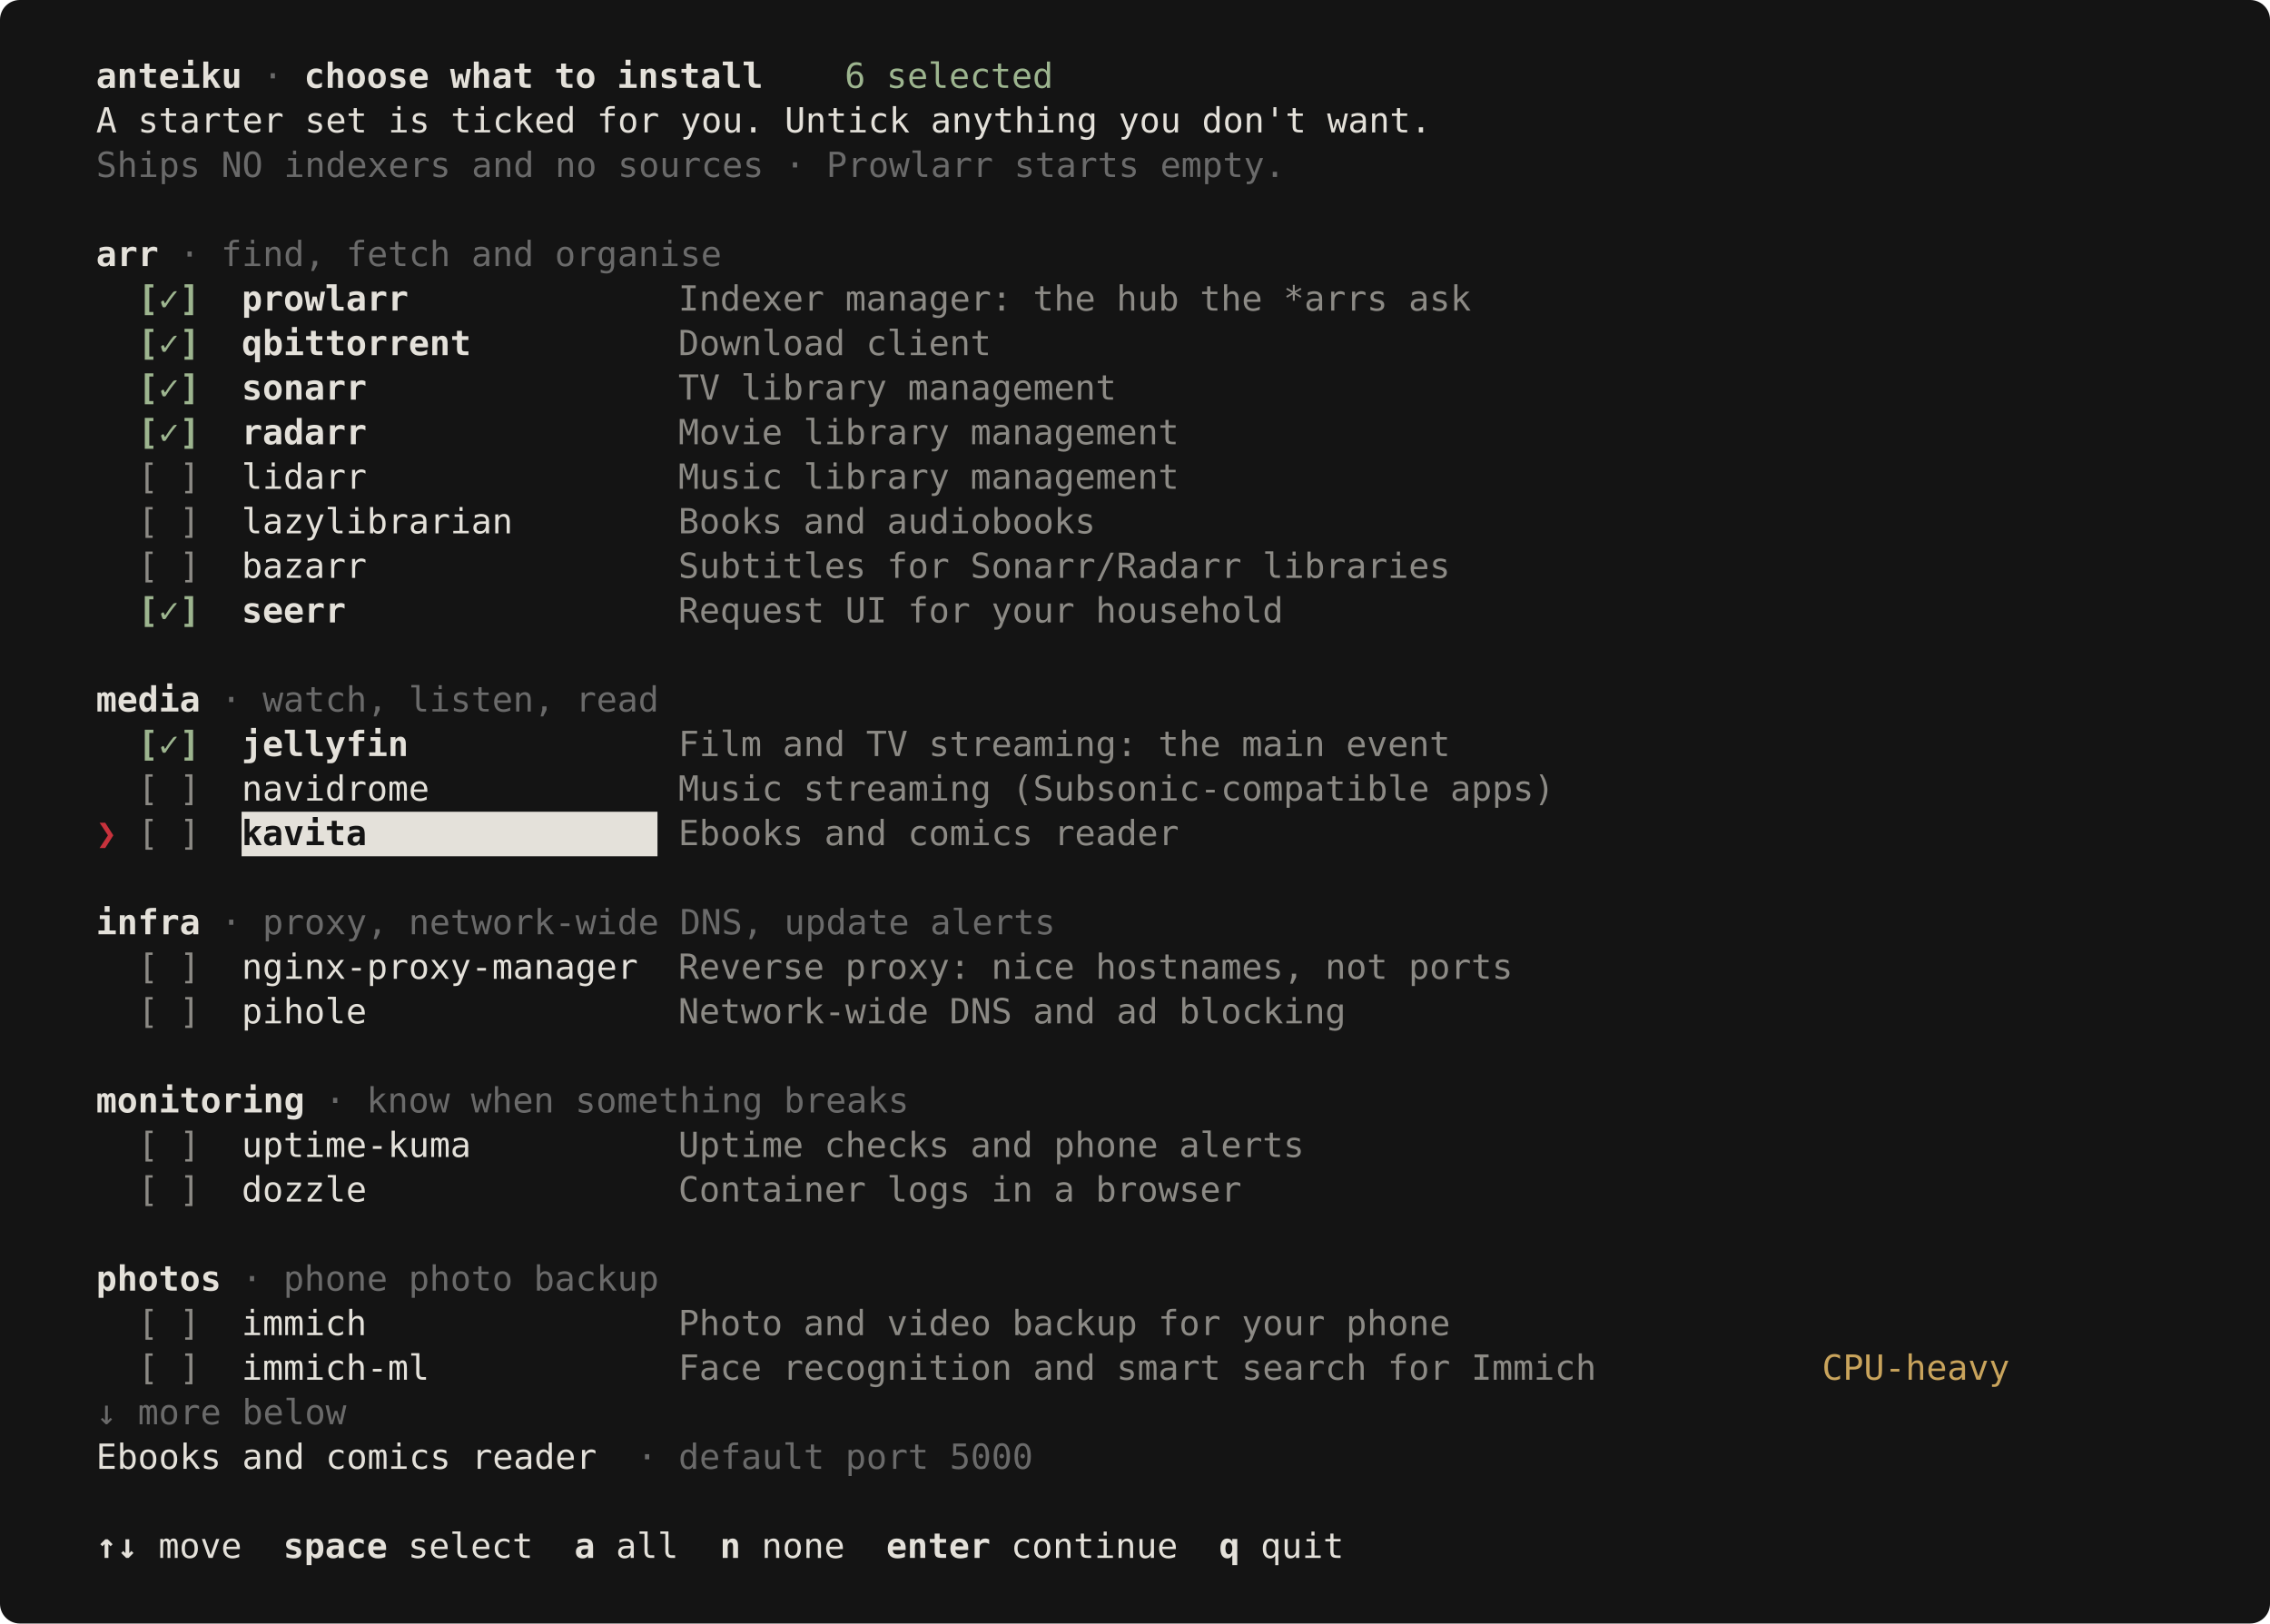
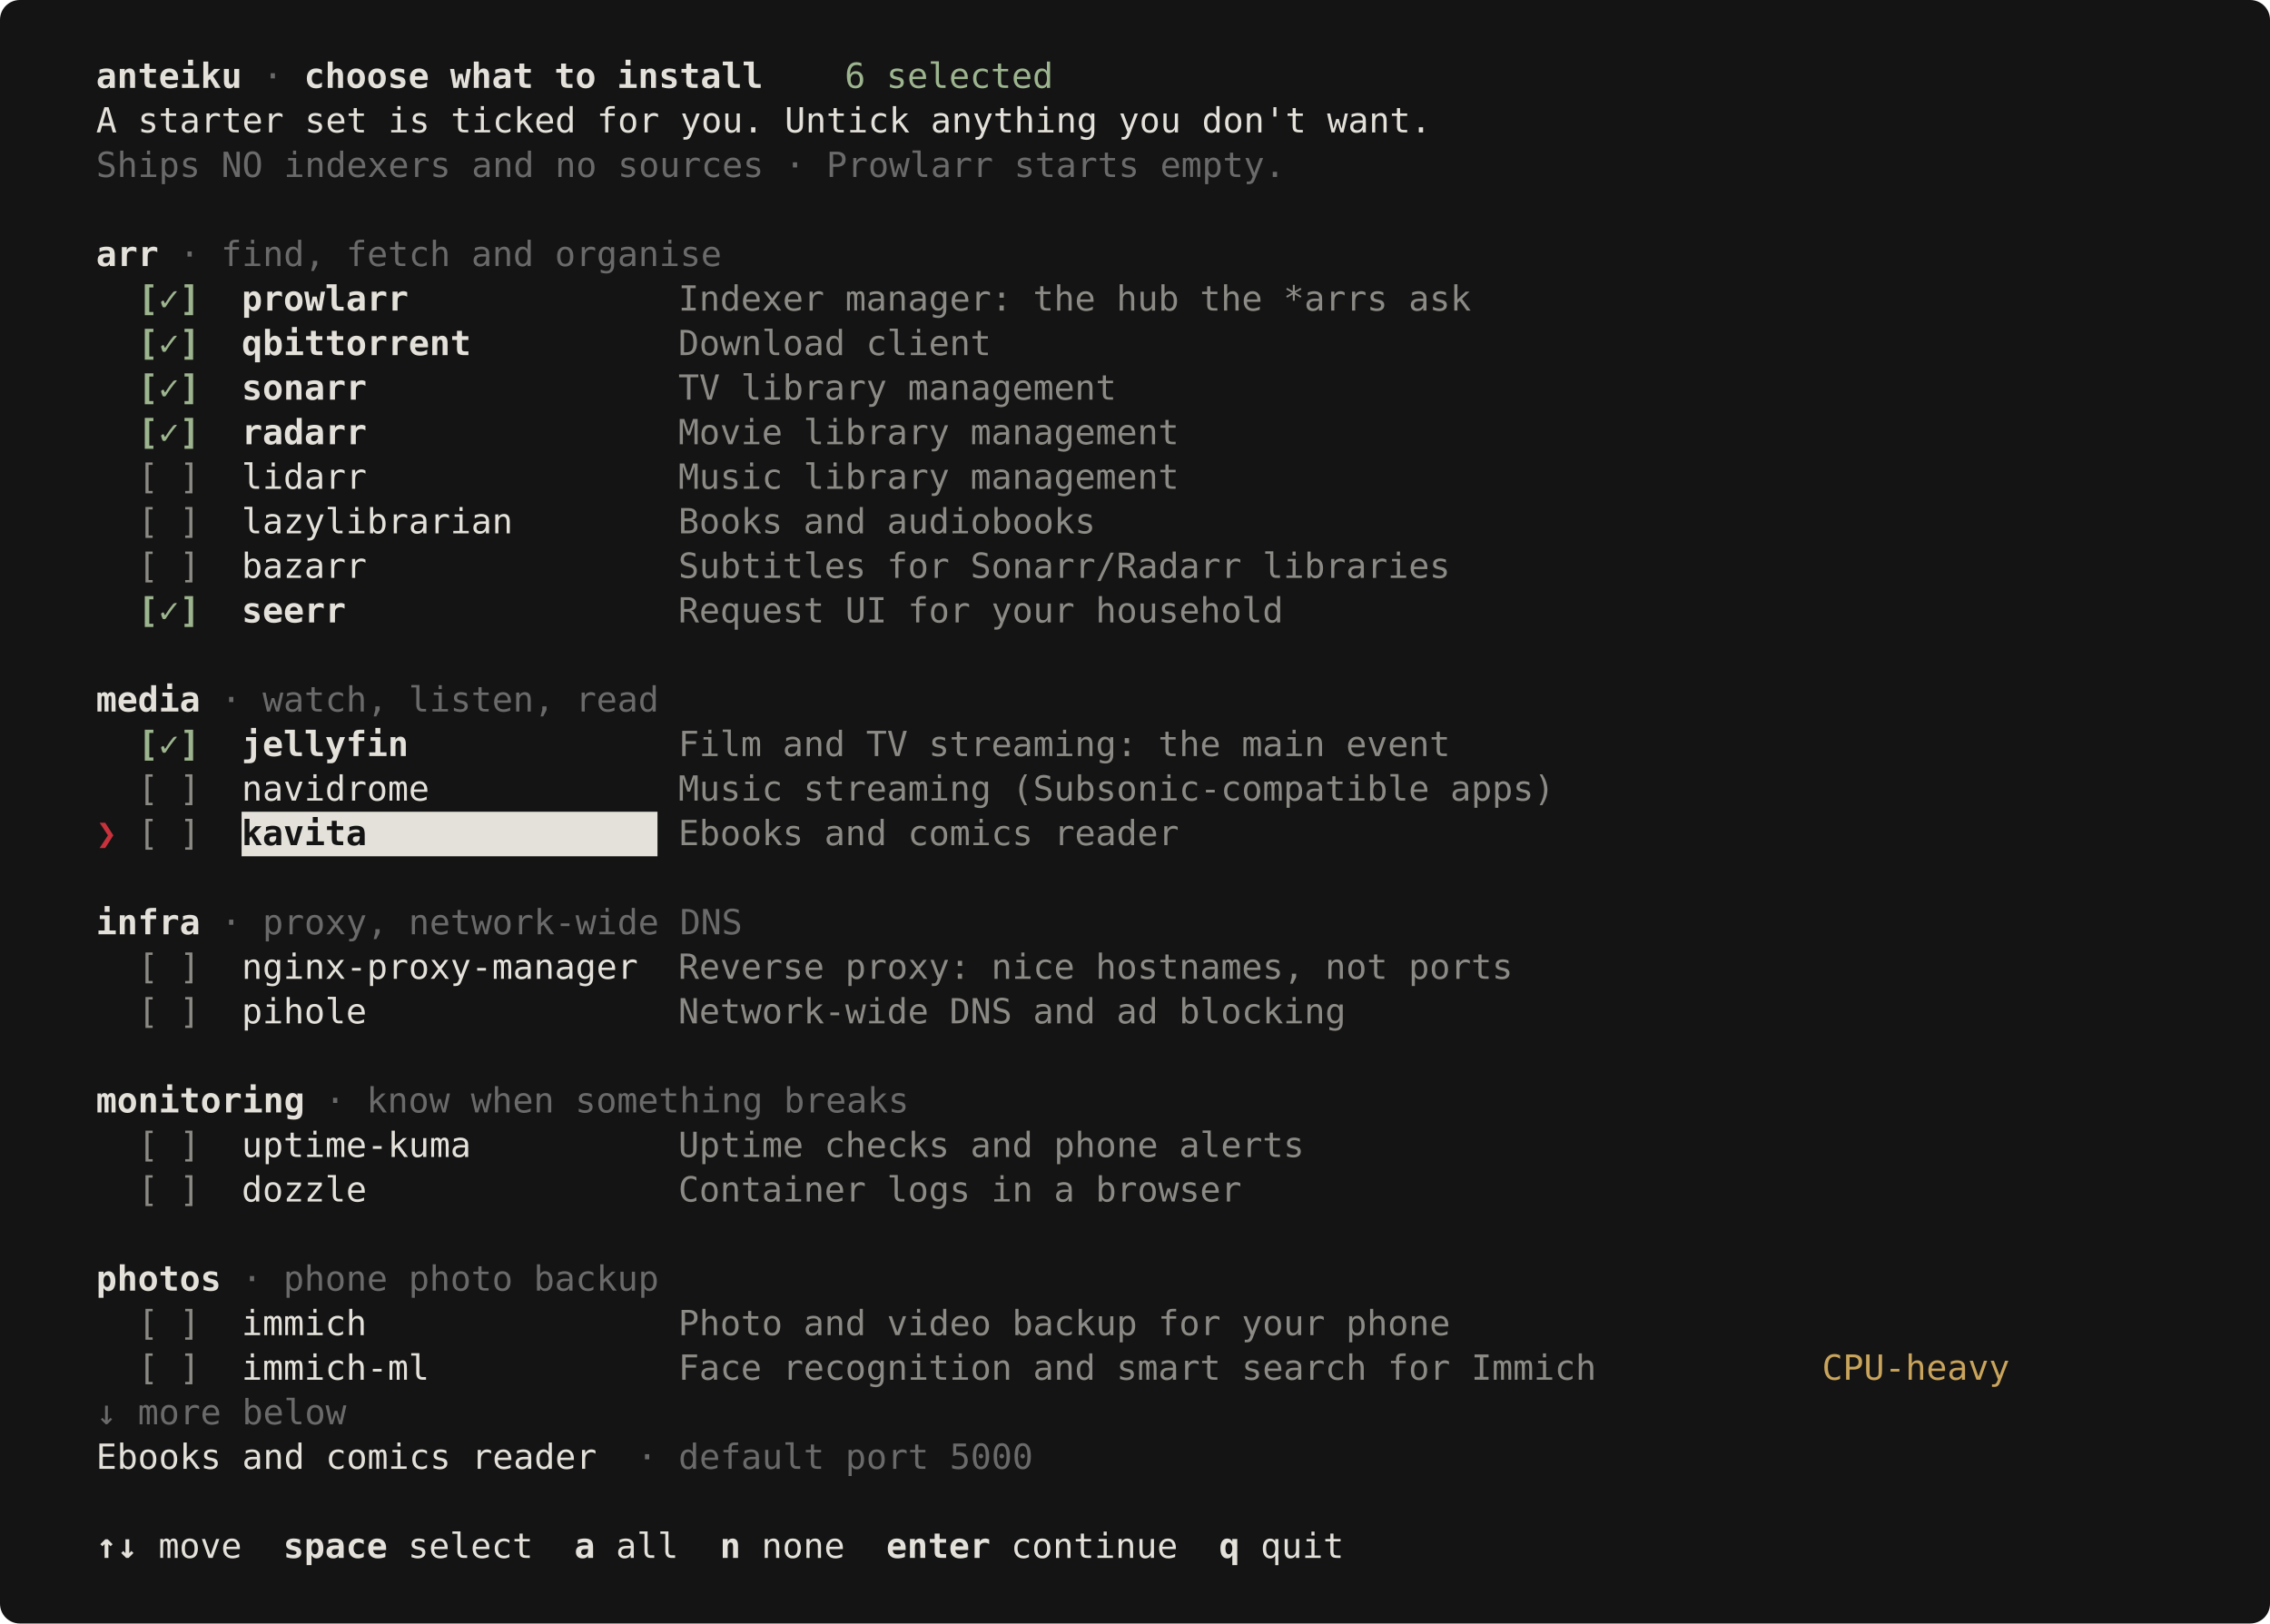
<svg xmlns="http://www.w3.org/2000/svg" width="917" height="656" viewBox="0 0 917 656" font-family="'JetBrains Mono', ui-monospace, 'SF Mono', Menlo, Consolas, monospace" font-size="14">
  <rect width="917" height="656" rx="8" fill="#141414" />
  <text x="38.8" y="35.5" fill="#e4e1da" font-weight="700" textLength="58.8" lengthAdjust="spacingAndGlyphs" xml:space="preserve">anteiku</text>
  <text x="106.0" y="35.5" fill="#6a6a6a" textLength="8.4" lengthAdjust="spacingAndGlyphs" xml:space="preserve">·</text>
  <text x="122.8" y="35.5" fill="#e4e1da" font-weight="700" textLength="184.8" lengthAdjust="spacingAndGlyphs" xml:space="preserve">choose what to install</text>
  <text x="341.2" y="35.5" fill="#9db58f" textLength="84.0" lengthAdjust="spacingAndGlyphs" xml:space="preserve">6 selected</text>
  <text x="38.8" y="53.5" fill="#e4e1da" textLength="537.6" lengthAdjust="spacingAndGlyphs" xml:space="preserve">A starter set is ticked for you. Untick anything you don't want.</text>
  <text x="38.8" y="71.5" fill="#6a6a6a" textLength="478.8" lengthAdjust="spacingAndGlyphs" xml:space="preserve">Ships NO indexers and no sources · Prowlarr starts empty.</text>
  <text x="38.8" y="107.5" fill="#e4e1da" font-weight="700" textLength="25.2" lengthAdjust="spacingAndGlyphs" xml:space="preserve">arr</text>
  <text x="72.4" y="107.5" fill="#6a6a6a" textLength="218.4" lengthAdjust="spacingAndGlyphs" xml:space="preserve">· find, fetch and organise</text>
  <text x="55.6" y="125.5" fill="#9db58f" font-weight="700" textLength="25.2" lengthAdjust="spacingAndGlyphs" xml:space="preserve">[✓]</text>
  <text x="97.6" y="125.5" fill="#e4e1da" font-weight="700" textLength="67.2" lengthAdjust="spacingAndGlyphs" xml:space="preserve">prowlarr</text>
  <text x="274.0" y="125.5" fill="#8c8a85" textLength="319.2" lengthAdjust="spacingAndGlyphs" xml:space="preserve">Indexer manager: the hub the *arrs ask</text>
  <text x="55.6" y="143.5" fill="#9db58f" font-weight="700" textLength="25.2" lengthAdjust="spacingAndGlyphs" xml:space="preserve">[✓]</text>
  <text x="97.6" y="143.5" fill="#e4e1da" font-weight="700" textLength="92.4" lengthAdjust="spacingAndGlyphs" xml:space="preserve">qbittorrent</text>
  <text x="274.0" y="143.5" fill="#8c8a85" textLength="126.0" lengthAdjust="spacingAndGlyphs" xml:space="preserve">Download client</text>
  <text x="55.6" y="161.5" fill="#9db58f" font-weight="700" textLength="25.2" lengthAdjust="spacingAndGlyphs" xml:space="preserve">[✓]</text>
  <text x="97.6" y="161.5" fill="#e4e1da" font-weight="700" textLength="50.4" lengthAdjust="spacingAndGlyphs" xml:space="preserve">sonarr</text>
  <text x="274.0" y="161.5" fill="#8c8a85" textLength="176.4" lengthAdjust="spacingAndGlyphs" xml:space="preserve">TV library management</text>
  <text x="55.6" y="179.5" fill="#9db58f" font-weight="700" textLength="25.2" lengthAdjust="spacingAndGlyphs" xml:space="preserve">[✓]</text>
  <text x="97.6" y="179.5" fill="#e4e1da" font-weight="700" textLength="50.4" lengthAdjust="spacingAndGlyphs" xml:space="preserve">radarr</text>
  <text x="274.0" y="179.5" fill="#8c8a85" textLength="201.6" lengthAdjust="spacingAndGlyphs" xml:space="preserve">Movie library management</text>
  <text x="55.6" y="197.5" fill="#8c8a85" textLength="25.2" lengthAdjust="spacingAndGlyphs" xml:space="preserve">[ ]</text>
  <text x="97.6" y="197.5" fill="#e4e1da" textLength="50.4" lengthAdjust="spacingAndGlyphs" xml:space="preserve">lidarr</text>
  <text x="274.0" y="197.5" fill="#8c8a85" textLength="201.6" lengthAdjust="spacingAndGlyphs" xml:space="preserve">Music library management</text>
  <text x="55.6" y="215.5" fill="#8c8a85" textLength="25.2" lengthAdjust="spacingAndGlyphs" xml:space="preserve">[ ]</text>
  <text x="97.6" y="215.5" fill="#e4e1da" textLength="109.2" lengthAdjust="spacingAndGlyphs" xml:space="preserve">lazylibrarian</text>
  <text x="274.0" y="215.5" fill="#8c8a85" textLength="168.0" lengthAdjust="spacingAndGlyphs" xml:space="preserve">Books and audiobooks</text>
  <text x="55.6" y="233.5" fill="#8c8a85" textLength="25.2" lengthAdjust="spacingAndGlyphs" xml:space="preserve">[ ]</text>
  <text x="97.6" y="233.5" fill="#e4e1da" textLength="50.4" lengthAdjust="spacingAndGlyphs" xml:space="preserve">bazarr</text>
  <text x="274.0" y="233.5" fill="#8c8a85" textLength="310.8" lengthAdjust="spacingAndGlyphs" xml:space="preserve">Subtitles for Sonarr/Radarr libraries</text>
  <text x="55.6" y="251.5" fill="#9db58f" font-weight="700" textLength="25.2" lengthAdjust="spacingAndGlyphs" xml:space="preserve">[✓]</text>
  <text x="97.6" y="251.5" fill="#e4e1da" font-weight="700" textLength="42.0" lengthAdjust="spacingAndGlyphs" xml:space="preserve">seerr</text>
  <text x="274.0" y="251.5" fill="#8c8a85" textLength="243.6" lengthAdjust="spacingAndGlyphs" xml:space="preserve">Request UI for your household</text>
  <text x="38.8" y="287.5" fill="#e4e1da" font-weight="700" textLength="42.0" lengthAdjust="spacingAndGlyphs" xml:space="preserve">media</text>
  <text x="89.2" y="287.5" fill="#6a6a6a" textLength="176.4" lengthAdjust="spacingAndGlyphs" xml:space="preserve">· watch, listen, read</text>
  <text x="55.6" y="305.5" fill="#9db58f" font-weight="700" textLength="25.2" lengthAdjust="spacingAndGlyphs" xml:space="preserve">[✓]</text>
  <text x="97.6" y="305.5" fill="#e4e1da" font-weight="700" textLength="67.2" lengthAdjust="spacingAndGlyphs" xml:space="preserve">jellyfin</text>
  <text x="274.0" y="305.5" fill="#8c8a85" textLength="310.8" lengthAdjust="spacingAndGlyphs" xml:space="preserve">Film and TV streaming: the main event</text>
  <text x="55.6" y="323.5" fill="#8c8a85" textLength="25.2" lengthAdjust="spacingAndGlyphs" xml:space="preserve">[ ]</text>
  <text x="97.6" y="323.5" fill="#e4e1da" textLength="75.6" lengthAdjust="spacingAndGlyphs" xml:space="preserve">navidrome</text>
  <text x="274.0" y="323.5" fill="#8c8a85" textLength="352.8" lengthAdjust="spacingAndGlyphs" xml:space="preserve">Music streaming (Subsonic-compatible apps)</text>
  <text x="38.8" y="341.5" fill="#c8323c" font-weight="700" textLength="8.4" lengthAdjust="spacingAndGlyphs" xml:space="preserve">❯</text>
  <text x="55.6" y="341.5" fill="#8c8a85" textLength="25.2" lengthAdjust="spacingAndGlyphs" xml:space="preserve">[ ]</text>
  <rect x="97.6" y="328.0" width="168.0" height="18" fill="#e4e1da" />
  <text x="97.6" y="341.5" fill="#141414" font-weight="700" textLength="50.4" lengthAdjust="spacingAndGlyphs" xml:space="preserve">kavita</text>
  <text x="274.0" y="341.5" fill="#8c8a85" textLength="201.6" lengthAdjust="spacingAndGlyphs" xml:space="preserve">Ebooks and comics reader</text>
  <text x="38.8" y="377.5" fill="#e4e1da" font-weight="700" textLength="42.0" lengthAdjust="spacingAndGlyphs" xml:space="preserve">infra</text>
-   <text x="89.2" y="377.5" fill="#6a6a6a" textLength="336.0" lengthAdjust="spacingAndGlyphs" xml:space="preserve">· proxy, network-wide DNS, update alerts</text>
+   <text x="89.2" y="377.5" fill="#6a6a6a" textLength="210.0" lengthAdjust="spacingAndGlyphs" xml:space="preserve">· proxy, network-wide DNS</text>
  <text x="55.6" y="395.5" fill="#8c8a85" textLength="25.2" lengthAdjust="spacingAndGlyphs" xml:space="preserve">[ ]</text>
  <text x="97.6" y="395.5" fill="#e4e1da" textLength="159.6" lengthAdjust="spacingAndGlyphs" xml:space="preserve">nginx-proxy-manager</text>
  <text x="274.0" y="395.5" fill="#8c8a85" textLength="336.0" lengthAdjust="spacingAndGlyphs" xml:space="preserve">Reverse proxy: nice hostnames, not ports</text>
  <text x="55.6" y="413.5" fill="#8c8a85" textLength="25.2" lengthAdjust="spacingAndGlyphs" xml:space="preserve">[ ]</text>
  <text x="97.6" y="413.5" fill="#e4e1da" textLength="50.4" lengthAdjust="spacingAndGlyphs" xml:space="preserve">pihole</text>
  <text x="274.0" y="413.5" fill="#8c8a85" textLength="268.8" lengthAdjust="spacingAndGlyphs" xml:space="preserve">Network-wide DNS and ad blocking</text>
  <text x="38.8" y="449.5" fill="#e4e1da" font-weight="700" textLength="84.0" lengthAdjust="spacingAndGlyphs" xml:space="preserve">monitoring</text>
  <text x="131.2" y="449.5" fill="#6a6a6a" textLength="235.2" lengthAdjust="spacingAndGlyphs" xml:space="preserve">· know when something breaks</text>
  <text x="55.6" y="467.5" fill="#8c8a85" textLength="25.2" lengthAdjust="spacingAndGlyphs" xml:space="preserve">[ ]</text>
  <text x="97.6" y="467.5" fill="#e4e1da" textLength="92.4" lengthAdjust="spacingAndGlyphs" xml:space="preserve">uptime-kuma</text>
  <text x="274.0" y="467.5" fill="#8c8a85" textLength="252.0" lengthAdjust="spacingAndGlyphs" xml:space="preserve">Uptime checks and phone alerts</text>
  <text x="55.6" y="485.5" fill="#8c8a85" textLength="25.2" lengthAdjust="spacingAndGlyphs" xml:space="preserve">[ ]</text>
  <text x="97.6" y="485.5" fill="#e4e1da" textLength="50.4" lengthAdjust="spacingAndGlyphs" xml:space="preserve">dozzle</text>
  <text x="274.0" y="485.5" fill="#8c8a85" textLength="226.8" lengthAdjust="spacingAndGlyphs" xml:space="preserve">Container logs in a browser</text>
  <text x="38.8" y="521.5" fill="#e4e1da" font-weight="700" textLength="50.4" lengthAdjust="spacingAndGlyphs" xml:space="preserve">photos</text>
  <text x="97.6" y="521.5" fill="#6a6a6a" textLength="168.0" lengthAdjust="spacingAndGlyphs" xml:space="preserve">· phone photo backup</text>
  <text x="55.6" y="539.5" fill="#8c8a85" textLength="25.2" lengthAdjust="spacingAndGlyphs" xml:space="preserve">[ ]</text>
  <text x="97.6" y="539.5" fill="#e4e1da" textLength="50.4" lengthAdjust="spacingAndGlyphs" xml:space="preserve">immich</text>
  <text x="274.0" y="539.5" fill="#8c8a85" textLength="310.8" lengthAdjust="spacingAndGlyphs" xml:space="preserve">Photo and video backup for your phone</text>
  <text x="55.6" y="557.5" fill="#8c8a85" textLength="25.2" lengthAdjust="spacingAndGlyphs" xml:space="preserve">[ ]</text>
  <text x="97.6" y="557.5" fill="#e4e1da" textLength="75.6" lengthAdjust="spacingAndGlyphs" xml:space="preserve">immich-ml</text>
  <text x="274.0" y="557.5" fill="#8c8a85" textLength="369.6" lengthAdjust="spacingAndGlyphs" xml:space="preserve">Face recognition and smart search for Immich</text>
  <text x="736.0" y="557.5" fill="#c9a45c" textLength="75.6" lengthAdjust="spacingAndGlyphs" xml:space="preserve">CPU-heavy</text>
  <text x="38.8" y="575.5" fill="#6a6a6a" textLength="100.8" lengthAdjust="spacingAndGlyphs" xml:space="preserve">↓ more below</text>
  <text x="38.8" y="593.5" fill="#e4e1da" textLength="201.6" lengthAdjust="spacingAndGlyphs" xml:space="preserve">Ebooks and comics reader</text>
  <text x="257.2" y="593.5" fill="#6a6a6a" textLength="159.6" lengthAdjust="spacingAndGlyphs" xml:space="preserve">· default port 5000</text>
  <text x="38.8" y="629.5" fill="#e4e1da" font-weight="700" textLength="16.8" lengthAdjust="spacingAndGlyphs" xml:space="preserve">↑↓</text>
  <text x="64.0" y="629.5" fill="#e4e1da" textLength="33.6" lengthAdjust="spacingAndGlyphs" xml:space="preserve">move</text>
  <text x="114.4" y="629.5" fill="#e4e1da" font-weight="700" textLength="42.0" lengthAdjust="spacingAndGlyphs" xml:space="preserve">space</text>
  <text x="164.8" y="629.5" fill="#e4e1da" textLength="50.4" lengthAdjust="spacingAndGlyphs" xml:space="preserve">select</text>
  <text x="232.0" y="629.5" fill="#e4e1da" font-weight="700" textLength="8.4" lengthAdjust="spacingAndGlyphs" xml:space="preserve">a</text>
  <text x="248.8" y="629.5" fill="#e4e1da" textLength="25.2" lengthAdjust="spacingAndGlyphs" xml:space="preserve">all</text>
  <text x="290.8" y="629.5" fill="#e4e1da" font-weight="700" textLength="8.4" lengthAdjust="spacingAndGlyphs" xml:space="preserve">n</text>
  <text x="307.6" y="629.5" fill="#e4e1da" textLength="33.6" lengthAdjust="spacingAndGlyphs" xml:space="preserve">none</text>
  <text x="358.0" y="629.5" fill="#e4e1da" font-weight="700" textLength="42.0" lengthAdjust="spacingAndGlyphs" xml:space="preserve">enter</text>
  <text x="408.4" y="629.5" fill="#e4e1da" textLength="67.2" lengthAdjust="spacingAndGlyphs" xml:space="preserve">continue</text>
  <text x="492.4" y="629.5" fill="#e4e1da" font-weight="700" textLength="8.4" lengthAdjust="spacingAndGlyphs" xml:space="preserve">q</text>
  <text x="509.2" y="629.5" fill="#e4e1da" textLength="33.6" lengthAdjust="spacingAndGlyphs" xml:space="preserve">quit</text>
</svg>
